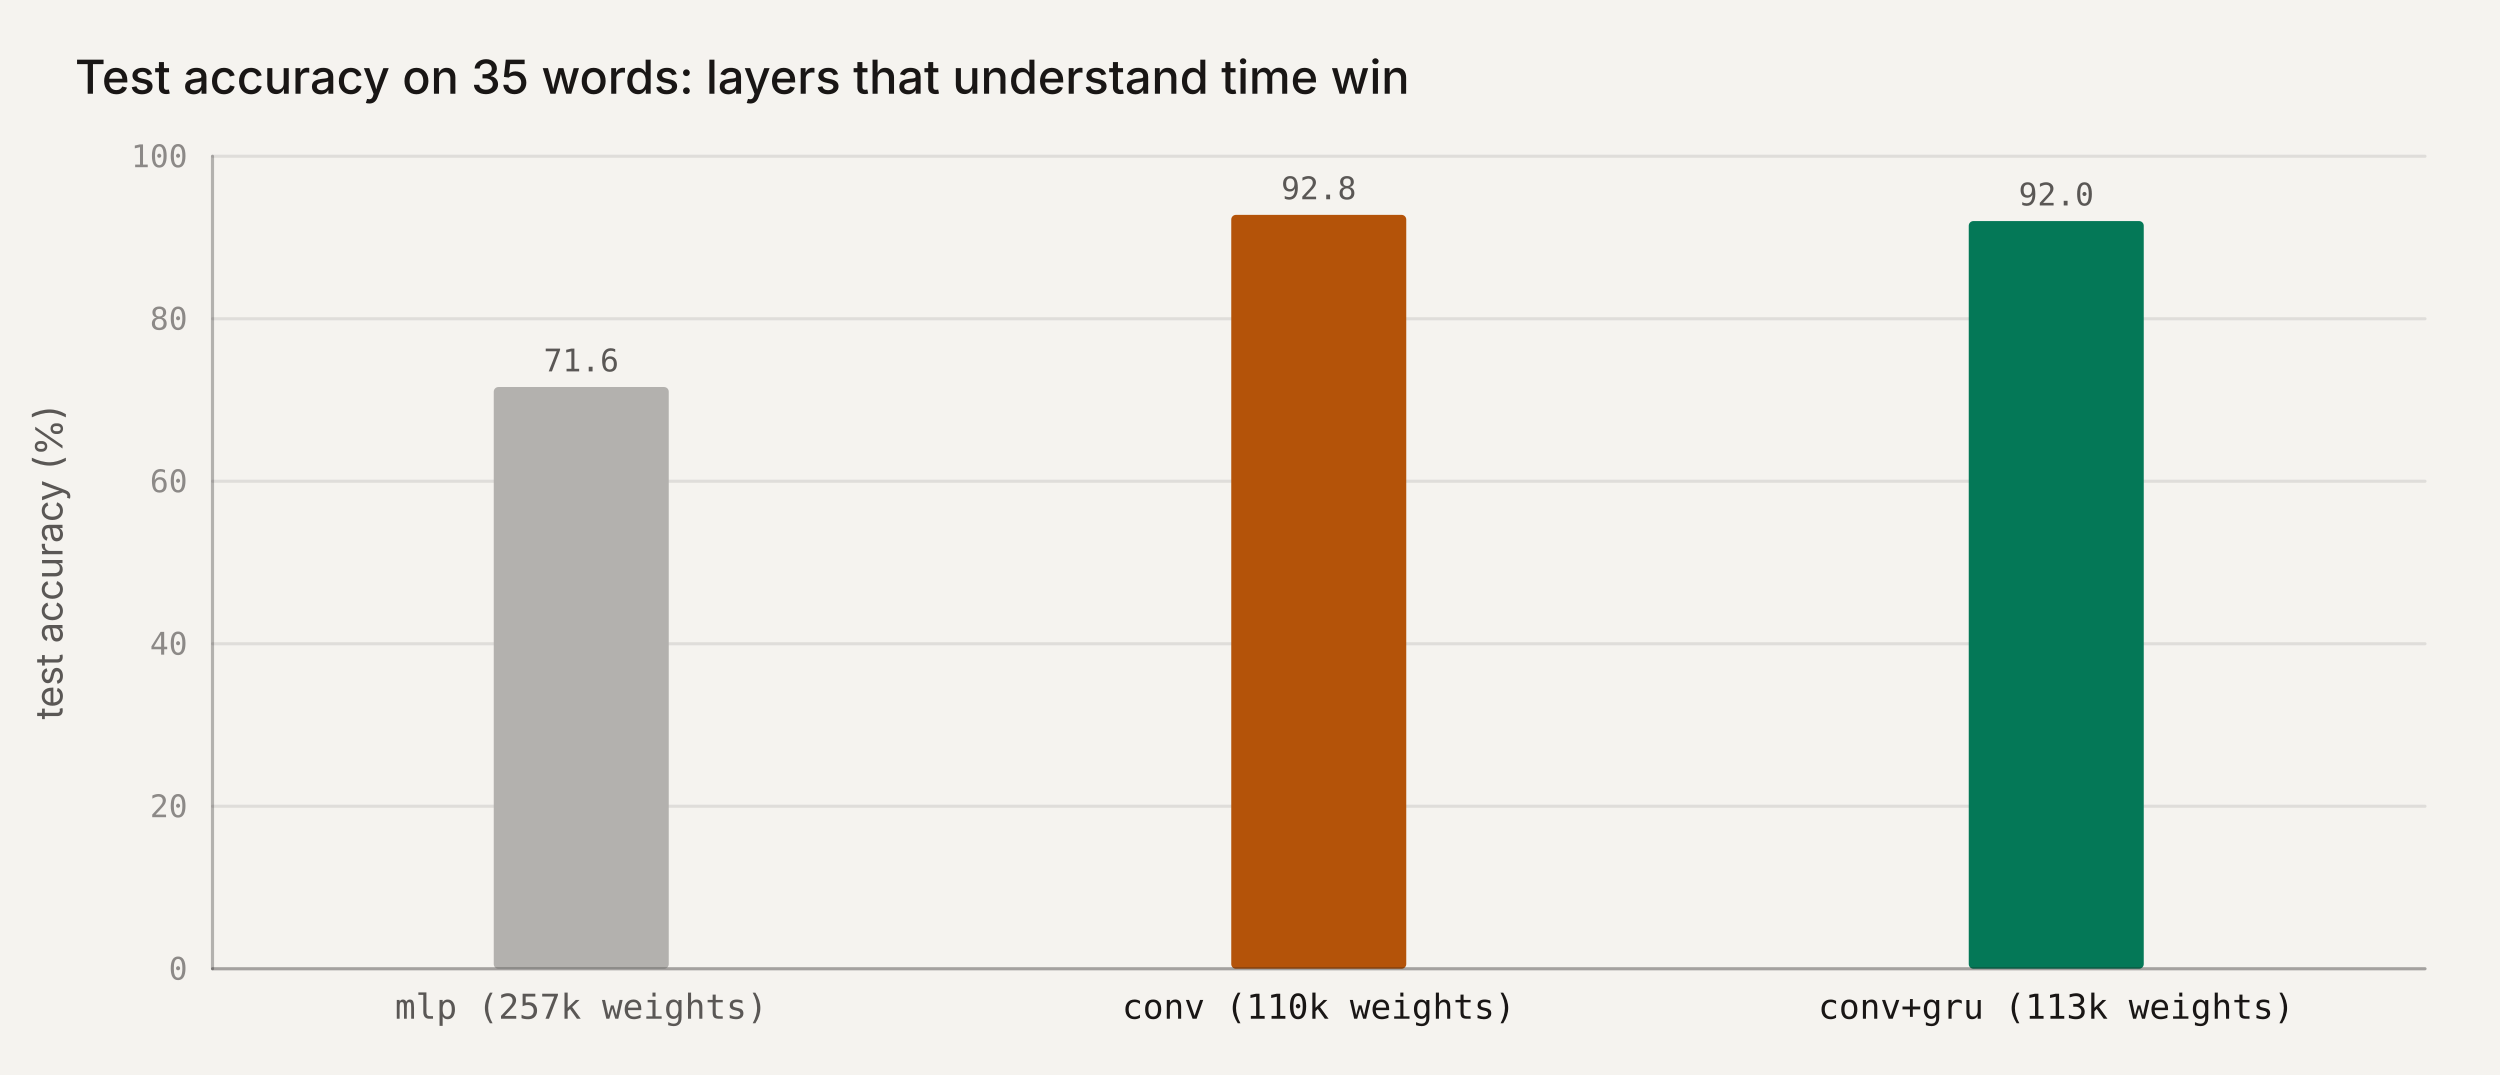
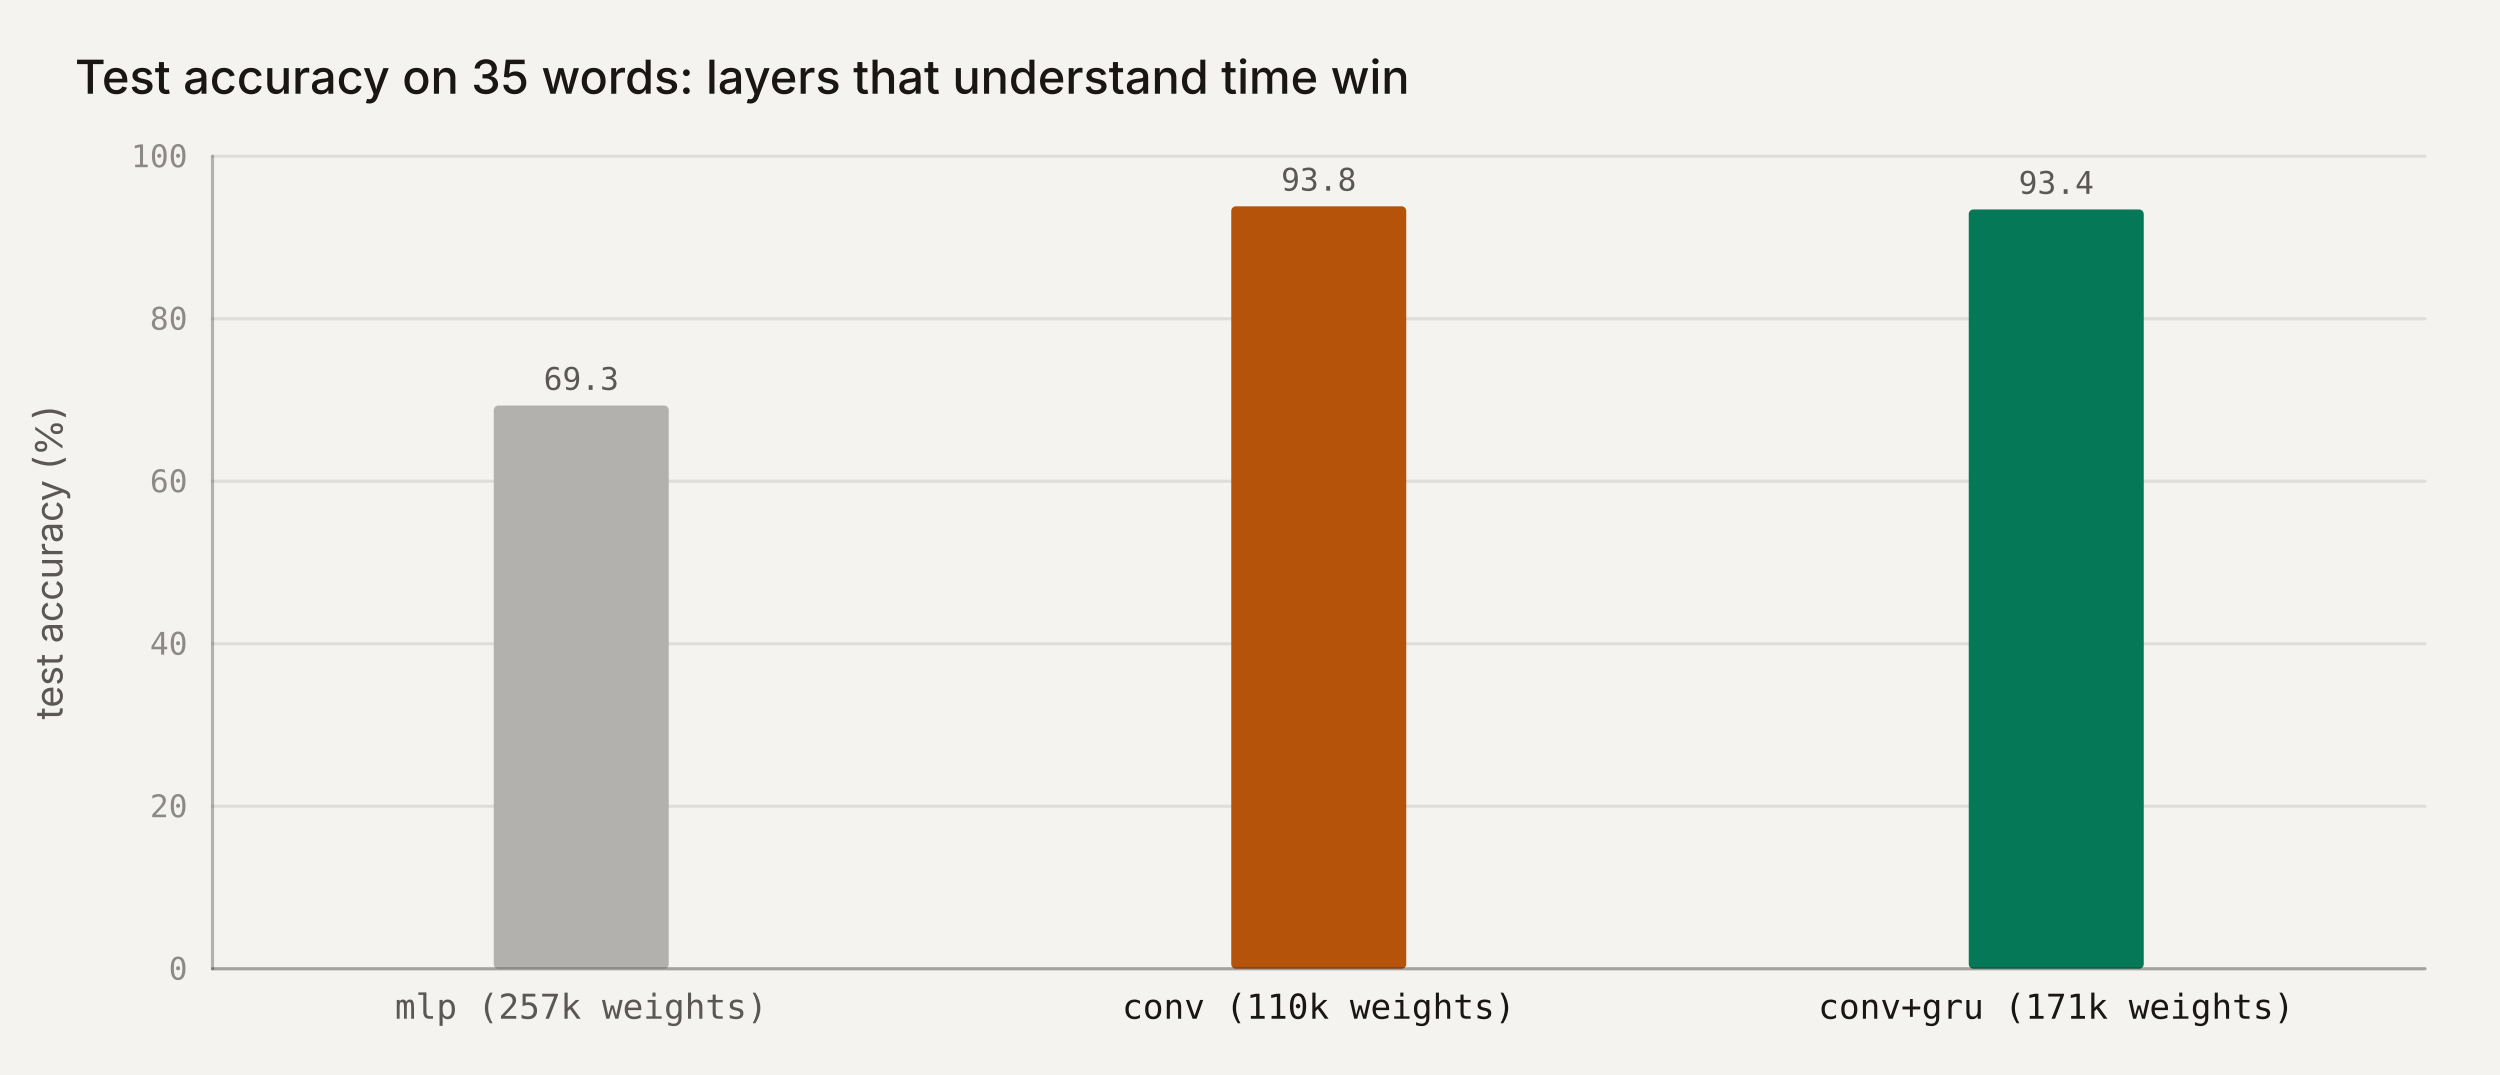
<svg xmlns="http://www.w3.org/2000/svg" width="800" height="344" viewBox="0 0 800 344" role="img">
  <rect width="100%" height="100%" fill="#F5F3EF" />
  <text x="24" y="30" font-family="Geist, Inter, system-ui, -apple-system, 'Segoe UI', sans-serif" font-size="15" font-weight="500" fill="#191615">Test accuracy on 35 words: layers that understand time win</text>
  <line x1="68" y1="310" x2="776" y2="310" stroke="rgba(25,22,21,.10)" stroke-width="1" stroke-linecap="round" />
  <text x="60" y="313.5" font-family="'Geist Mono', ui-monospace, SFMono-Regular, Menlo, monospace" font-size="10" text-anchor="end" fill="rgba(25,22,21,.48)">0</text>
  <line x1="68" y1="258" x2="776" y2="258" stroke="rgba(25,22,21,.10)" stroke-width="1" stroke-linecap="round" />
  <text x="60" y="261.5" font-family="'Geist Mono', ui-monospace, SFMono-Regular, Menlo, monospace" font-size="10" text-anchor="end" fill="rgba(25,22,21,.48)">20</text>
  <line x1="68" y1="206" x2="776" y2="206" stroke="rgba(25,22,21,.10)" stroke-width="1" stroke-linecap="round" />
  <text x="60" y="209.5" font-family="'Geist Mono', ui-monospace, SFMono-Regular, Menlo, monospace" font-size="10" text-anchor="end" fill="rgba(25,22,21,.48)">40</text>
  <line x1="68" y1="154" x2="776" y2="154" stroke="rgba(25,22,21,.10)" stroke-width="1" stroke-linecap="round" />
  <text x="60" y="157.5" font-family="'Geist Mono', ui-monospace, SFMono-Regular, Menlo, monospace" font-size="10" text-anchor="end" fill="rgba(25,22,21,.48)">60</text>
  <line x1="68" y1="102" x2="776" y2="102" stroke="rgba(25,22,21,.10)" stroke-width="1" stroke-linecap="round" />
  <text x="60" y="105.5" font-family="'Geist Mono', ui-monospace, SFMono-Regular, Menlo, monospace" font-size="10" text-anchor="end" fill="rgba(25,22,21,.48)">80</text>
  <line x1="68" y1="50" x2="776" y2="50" stroke="rgba(25,22,21,.10)" stroke-width="1" stroke-linecap="round" />
  <text x="60" y="53.5" font-family="'Geist Mono', ui-monospace, SFMono-Regular, Menlo, monospace" font-size="10" text-anchor="end" fill="rgba(25,22,21,.48)">100</text>
-   <rect x="158" y="123.85" width="56" height="186.15" rx="1.5" fill="#B3B1AE" />
-   <text x="186" y="118.85" font-family="'Geist Mono', ui-monospace, SFMono-Regular, Menlo, monospace" font-size="10" text-anchor="middle" fill="rgba(25,22,21,.70)">71.6</text>
+   <rect x="158" y="129.76" width="56" height="180.24" rx="1.5" fill="#B3B1AE" />
+   <text x="186" y="124.76" font-family="'Geist Mono', ui-monospace, SFMono-Regular, Menlo, monospace" font-size="10" text-anchor="middle" fill="rgba(25,22,21,.70)">69.3</text>
  <text x="186" y="326" font-family="'Geist Mono', ui-monospace, SFMono-Regular, Menlo, monospace" font-size="11" text-anchor="middle" fill="rgba(25,22,21,.70)">mlp (257k weights)</text>
-   <rect x="394" y="68.76" width="56" height="241.24" rx="1.5" fill="#B45309" />
-   <text x="422" y="63.76" font-family="'Geist Mono', ui-monospace, SFMono-Regular, Menlo, monospace" font-size="10" text-anchor="middle" fill="rgba(25,22,21,.70)">92.8</text>
+   <rect x="394" y="66.02" width="56" height="243.98" rx="1.5" fill="#B45309" />
+   <text x="422" y="61.02" font-family="'Geist Mono', ui-monospace, SFMono-Regular, Menlo, monospace" font-size="10" text-anchor="middle" fill="rgba(25,22,21,.70)">93.8</text>
  <text x="422" y="326" font-family="'Geist Mono', ui-monospace, SFMono-Regular, Menlo, monospace" font-size="11" text-anchor="middle" fill="#191615">conv (110k weights)</text>
-   <rect x="630" y="70.74" width="56" height="239.26" rx="1.5" fill="#047857" />
-   <text x="658" y="65.74" font-family="'Geist Mono', ui-monospace, SFMono-Regular, Menlo, monospace" font-size="10" text-anchor="middle" fill="rgba(25,22,21,.70)">92.0</text>
-   <text x="658" y="326" font-family="'Geist Mono', ui-monospace, SFMono-Regular, Menlo, monospace" font-size="11" text-anchor="middle" fill="#191615">conv+gru (113k weights)</text>
+   <rect x="630" y="67.03" width="56" height="242.97" rx="1.5" fill="#047857" />
+   <text x="658" y="62.03" font-family="'Geist Mono', ui-monospace, SFMono-Regular, Menlo, monospace" font-size="10" text-anchor="middle" fill="rgba(25,22,21,.70)">93.4</text>
+   <text x="658" y="326" font-family="'Geist Mono', ui-monospace, SFMono-Regular, Menlo, monospace" font-size="11" text-anchor="middle" fill="#191615">conv+gru (171k weights)</text>
  <line x1="68" y1="50" x2="68" y2="310" stroke="rgba(25,22,21,.30)" stroke-width="1" stroke-linecap="round" />
  <line x1="68" y1="310" x2="776" y2="310" stroke="rgba(25,22,21,.30)" stroke-width="1" stroke-linecap="round" />
  <text x="20" y="180" font-family="Geist, Inter, system-ui, -apple-system, 'Segoe UI', sans-serif" font-size="12" text-anchor="middle" fill="rgba(25,22,21,.70)" transform="rotate(-90 20 180)">test accuracy (%)</text>
</svg>
